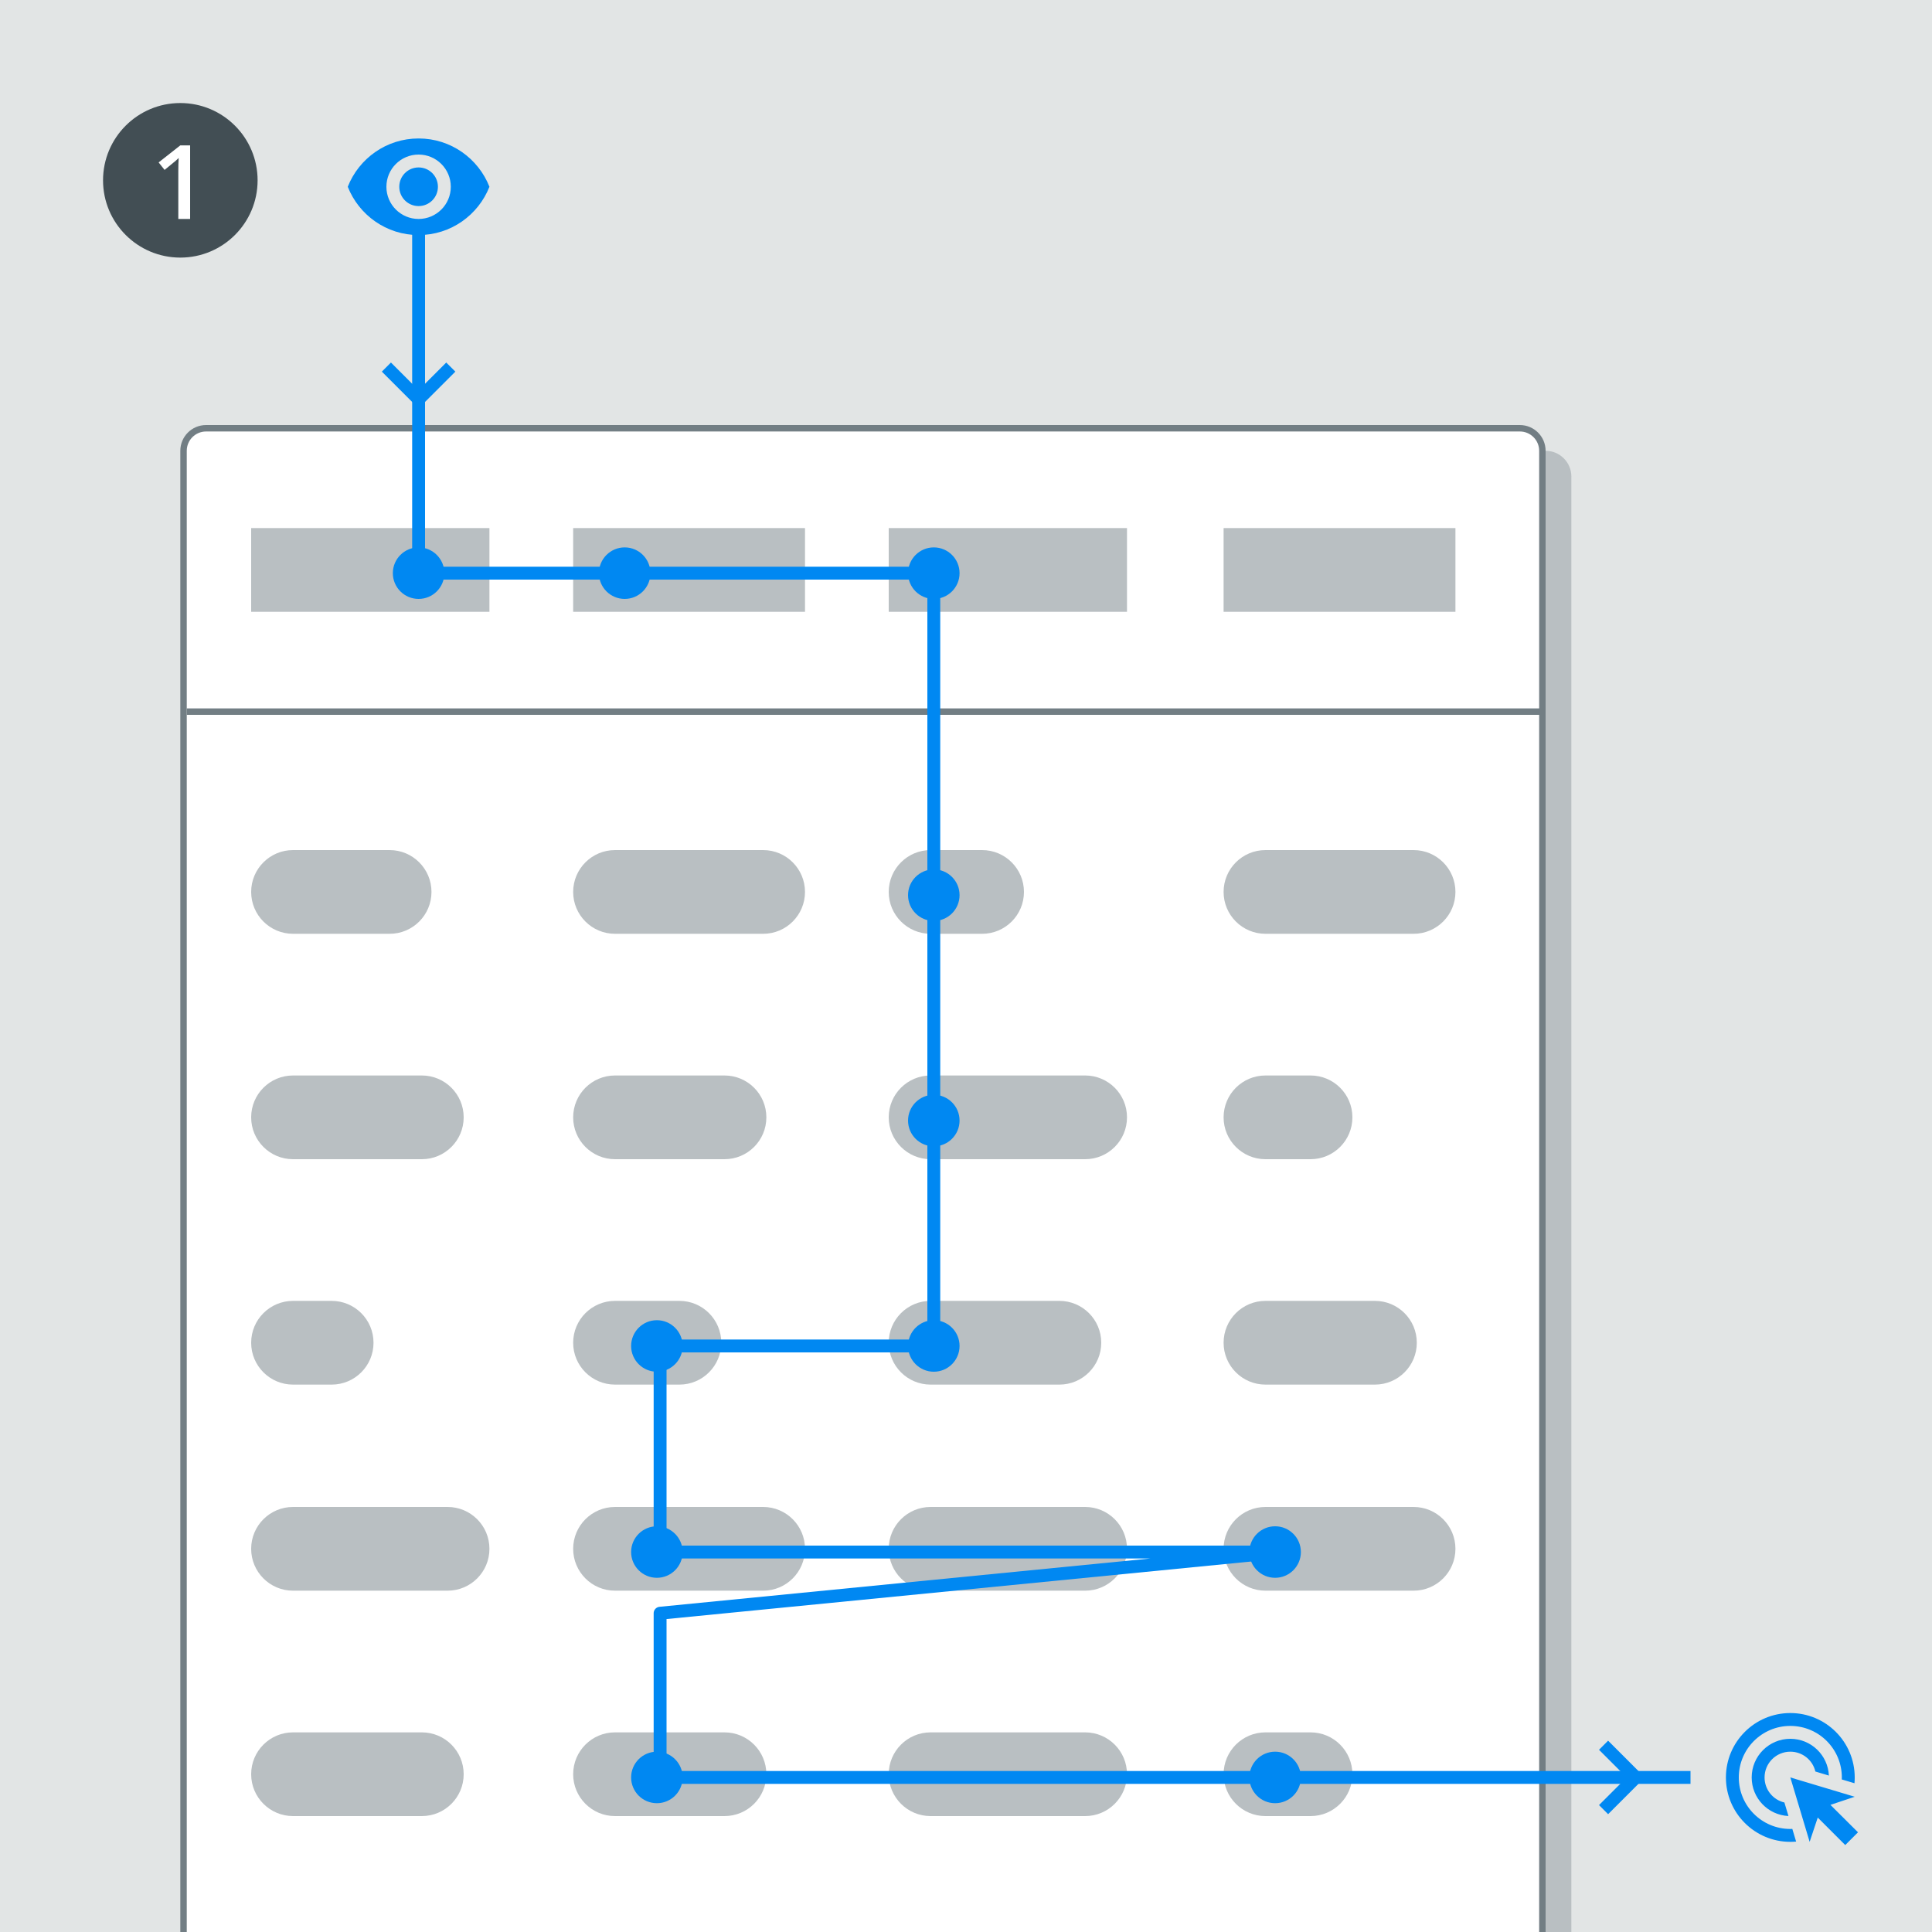
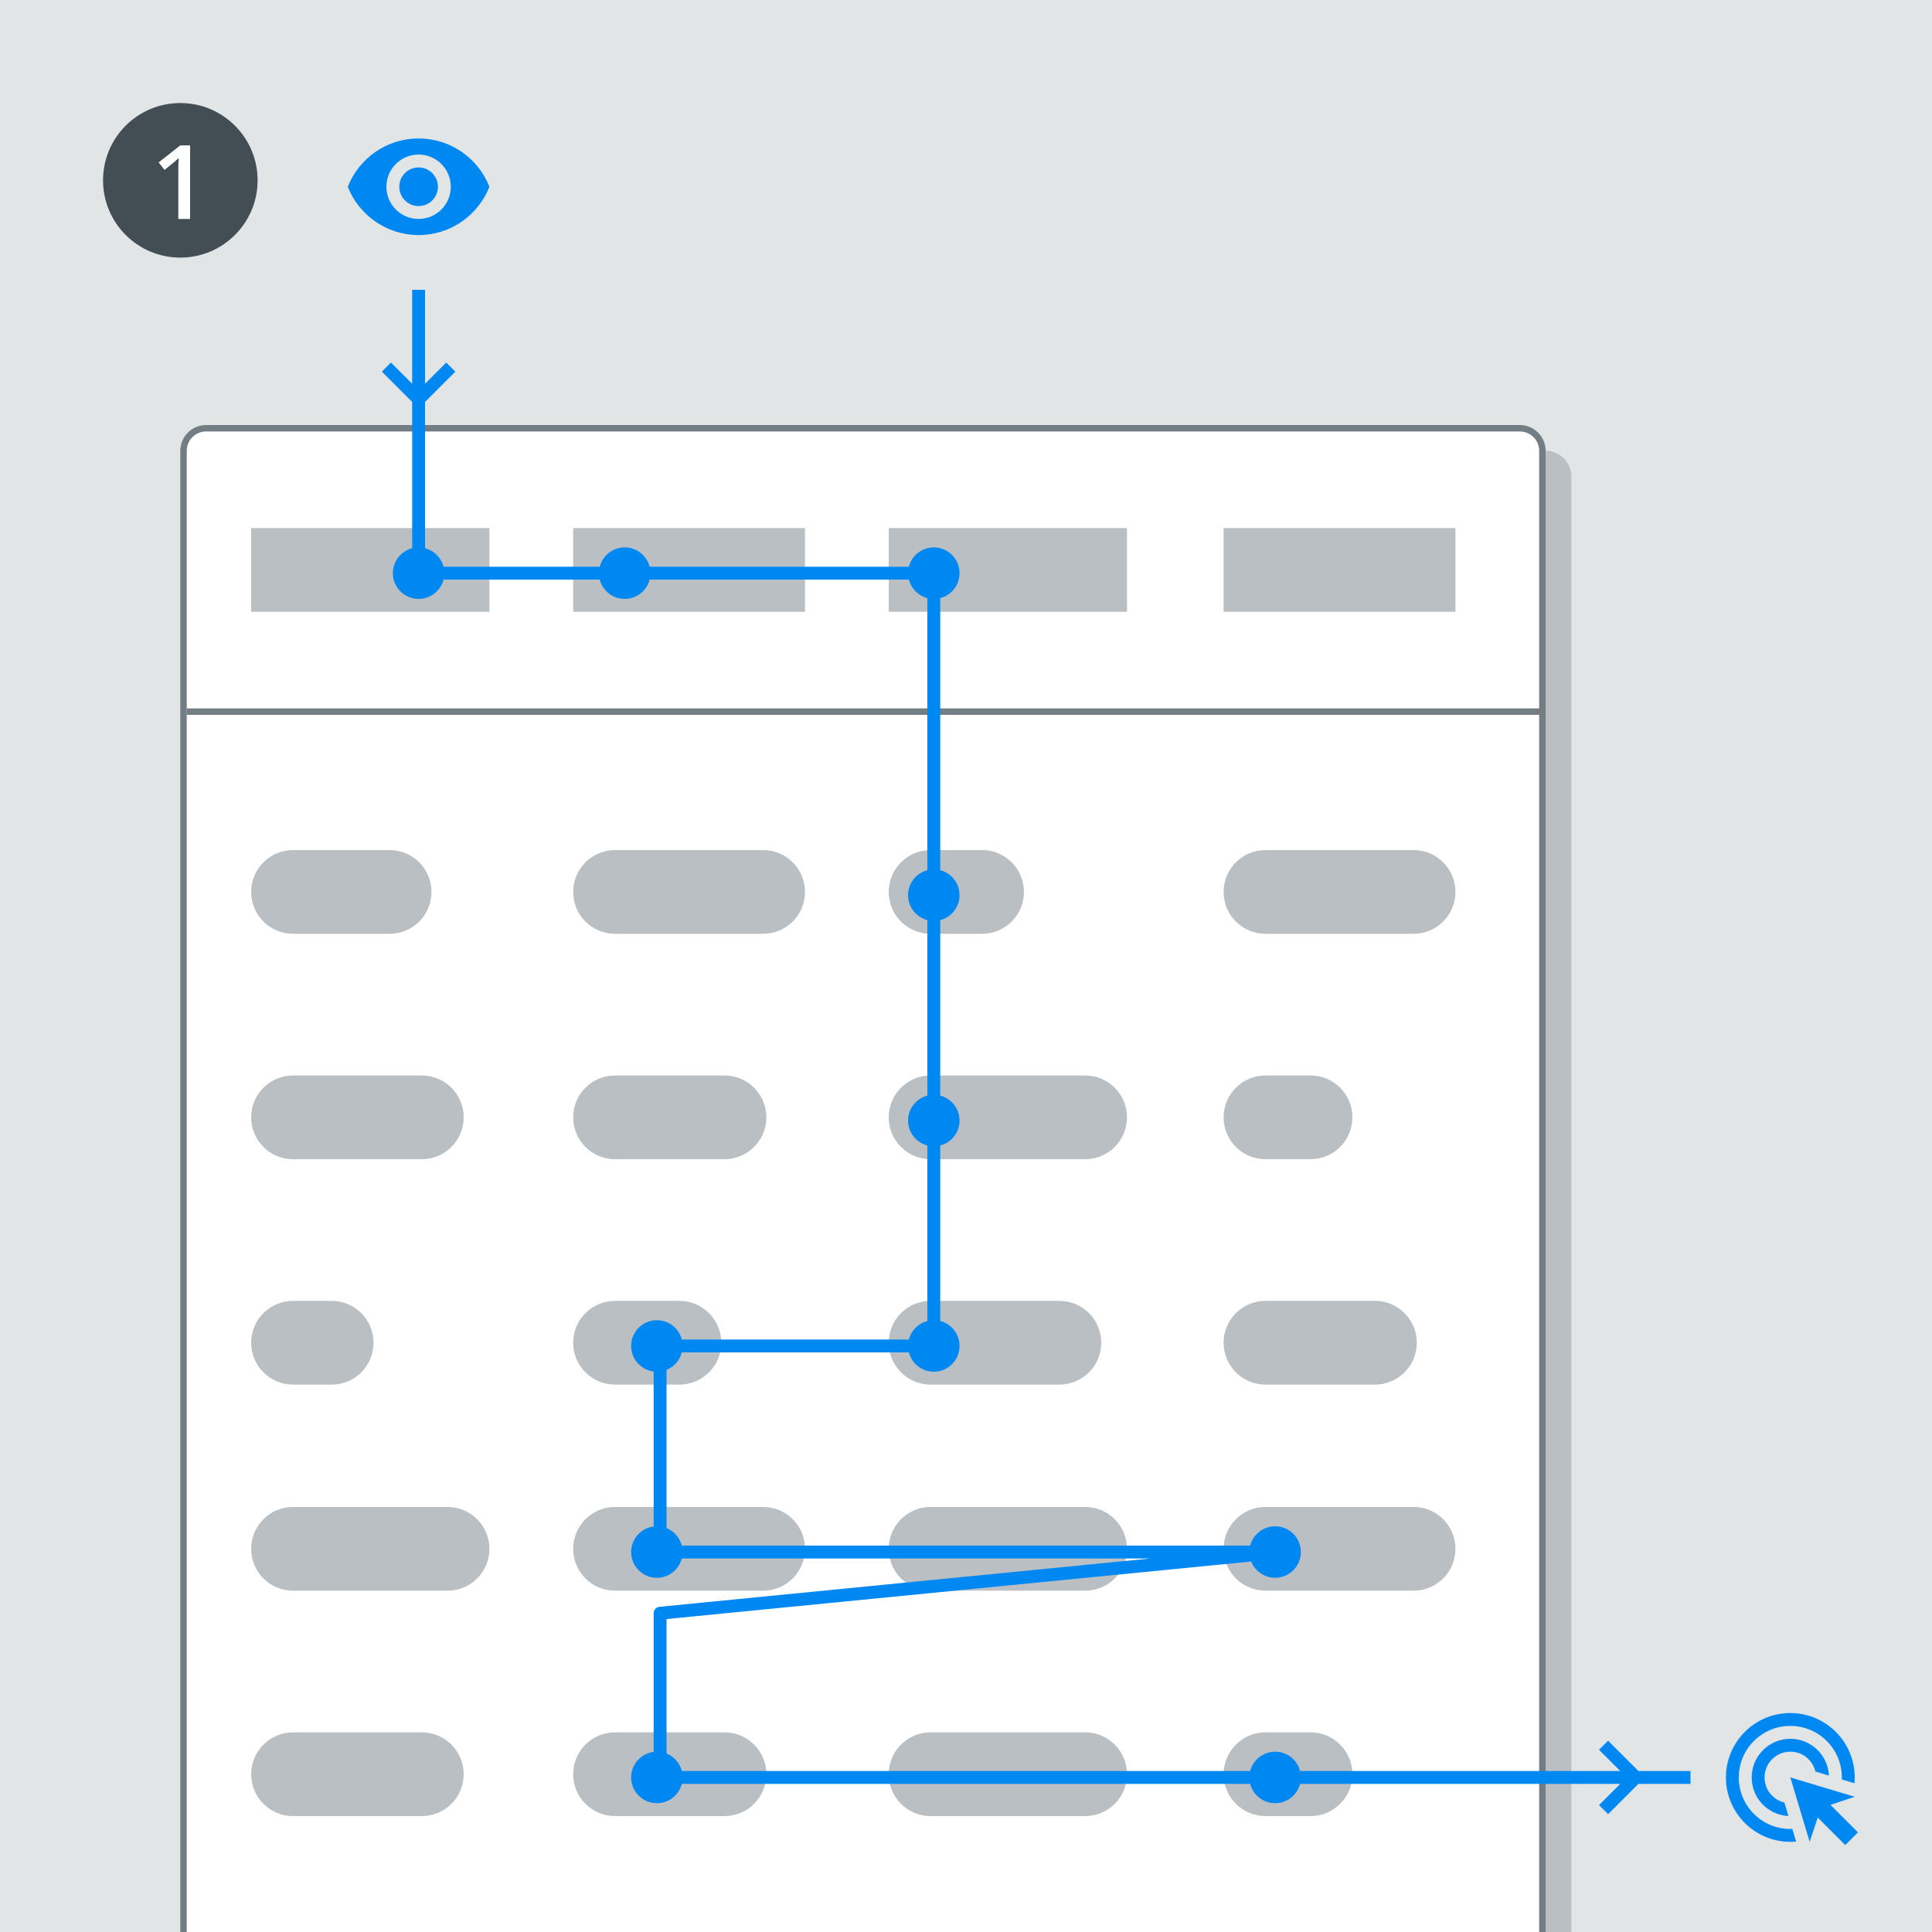
<svg xmlns="http://www.w3.org/2000/svg" width="300" height="300" viewBox="0 0 300 300" fill="none">
  <g clip-path="url(#clip0)">
    <rect width="300" height="300" fill="#E2E5E5" />
    <path d="M16 28C16 21.373 21.373 16 28 16C34.627 16 40 21.373 40 28C40 34.627 34.627 40 28 40C21.373 40 16 34.627 16 28Z" fill="#424E54" />
    <path d="M29.523 34H27.688V26.625C27.688 25.745 27.708 25.047 27.75 24.531C27.63 24.656 27.482 24.794 27.305 24.945C27.133 25.096 26.549 25.576 25.555 26.383L24.633 25.219L27.992 22.578H29.523V34Z" fill="white" />
    <rect x="32" y="70" width="212" height="260" rx="4" fill="#B9BFC2" />
    <rect x="28.5" y="66.5" width="211" height="259" rx="3.5" fill="white" stroke="#727E84" />
    <line x1="29" y1="110.5" x2="240" y2="110.5" stroke="#727E84" />
    <rect x="39" y="82" width="37" height="13" fill="#B9BFC2" />
    <rect x="39" y="132" width="28" height="13" rx="6.5" fill="#B9BFC2" />
    <rect x="39" y="234" width="37" height="13" rx="6.5" fill="#B9BFC2" />
    <rect x="89" y="132" width="36" height="13" rx="6.5" fill="#B9BFC2" />
    <rect x="89" y="234" width="36" height="13" rx="6.5" fill="#B9BFC2" />
    <rect x="39" y="167" width="33" height="13" rx="6.5" fill="#B9BFC2" />
    <rect x="39" y="269" width="33" height="13" rx="6.5" fill="#B9BFC2" />
    <rect x="89" y="167" width="30" height="13" rx="6.5" fill="#B9BFC2" />
    <rect x="89" y="269" width="30" height="13" rx="6.5" fill="#B9BFC2" />
    <rect x="39" y="202" width="19" height="13" rx="6.5" fill="#B9BFC2" />
    <rect x="89" y="202" width="23" height="13" rx="6.5" fill="#B9BFC2" />
    <rect x="89" y="82" width="36" height="13" fill="#B9BFC2" />
    <rect x="138" y="82" width="37" height="13" fill="#B9BFC2" />
    <rect x="138" y="132" width="21" height="13" rx="6.5" fill="#B9BFC2" />
    <rect x="138" y="234" width="37" height="13" rx="6.5" fill="#B9BFC2" />
    <rect x="138" y="167" width="37" height="13" rx="6.5" fill="#B9BFC2" />
    <rect x="138" y="269" width="37" height="13" rx="6.5" fill="#B9BFC2" />
    <rect x="138" y="202" width="33" height="13" rx="6.5" fill="#B9BFC2" />
    <rect x="190" y="82" width="36" height="13" fill="#B9BFC2" />
    <rect x="190" y="132" width="36" height="13" rx="6.5" fill="#B9BFC2" />
    <rect x="190" y="234" width="36" height="13" rx="6.5" fill="#B9BFC2" />
    <rect x="190" y="167" width="20" height="13" rx="6.5" fill="#B9BFC2" />
    <rect x="190" y="269" width="20" height="13" rx="6.5" fill="#B9BFC2" />
    <rect x="190" y="202" width="30" height="13" rx="6.5" fill="#B9BFC2" />
    <path fill-rule="evenodd" clip-rule="evenodd" d="M65 21.5C60 21.5 55.73 24.61 54 29C55.73 33.39 60 36.5 65 36.5C70 36.5 74.27 33.39 76 29C74.27 24.61 70 21.5 65 21.5ZM65 34C62.24 34 60 31.76 60 29C60 26.24 62.24 24 65 24C67.76 24 70 26.24 70 29C70 31.76 67.76 34 65 34ZM62 29C62 27.34 63.34 26 65 26C66.66 26 68 27.34 68 29C68 30.66 66.66 32 65 32C63.34 32 62 30.66 62 29Z" fill="#0088F2" />
-     <path d="M65 35.5V89H145V209H102.5V241H199L102.5 250.5V276H262.5" stroke="#0088F2" stroke-width="2" stroke-linejoin="round" />
+     <path d="M65 45V89H145V209H102.5V241H199L102.5 250.5V276H262.5" stroke="#0088F2" stroke-width="2" stroke-linejoin="round" />
    <circle cx="145" cy="89" r="4" fill="#0088F2" />
    <circle cx="97" cy="89" r="4" fill="#0088F2" />
    <circle cx="65" cy="89" r="4" fill="#0088F2" />
    <circle cx="145" cy="139" r="4" fill="#0088F2" />
    <circle cx="145" cy="174" r="4" fill="#0088F2" />
    <circle cx="145" cy="209" r="4" fill="#0088F2" />
    <circle cx="102" cy="209" r="4" fill="#0088F2" />
    <circle cx="102" cy="241" r="4" fill="#0088F2" />
    <circle cx="198" cy="241" r="4" fill="#0088F2" />
    <circle cx="102" cy="276" r="4" fill="#0088F2" />
    <circle cx="198" cy="276" r="4" fill="#0088F2" />
    <path d="M60 57L65 62L70 57" stroke="#0088F2" stroke-width="2" />
    <path d="M277.71 281.99C274.53 281.84 272 279.22 272 276C272 272.69 274.69 270 278 270C281.22 270 283.84 272.53 283.99 275.71L281.89 275.08C281.48 273.31 279.89 272 278 272C275.79 272 274 273.79 274 276C274 277.89 275.31 279.48 277.08 279.89L277.71 281.99ZM288 276C288 276.3 287.99 276.6 287.96 276.9L285.99 276.31C286 276.21 286 276.1 286 276C286 271.58 282.42 268 278 268C273.58 268 270 271.58 270 276C270 280.42 273.58 284 278 284C278.1 284 278.21 284 278.31 283.99L278.9 285.96C278.6 285.99 278.3 286 278 286C272.48 286 268 281.52 268 276C268 270.48 272.48 266 278 266C283.52 266 288 270.48 288 276ZM284.23 280.26L288 279L278 276L281 286L282.26 282.23L286.53 286.5L288.51 284.52L284.23 280.26Z" fill="#0088F2" />
    <path d="M249 281L254 276L249 271" stroke="#0088F2" stroke-width="2" />
  </g>
  <defs>
    <clipPath id="clip0">
      <rect width="300" height="300" fill="white" />
    </clipPath>
  </defs>
</svg>
